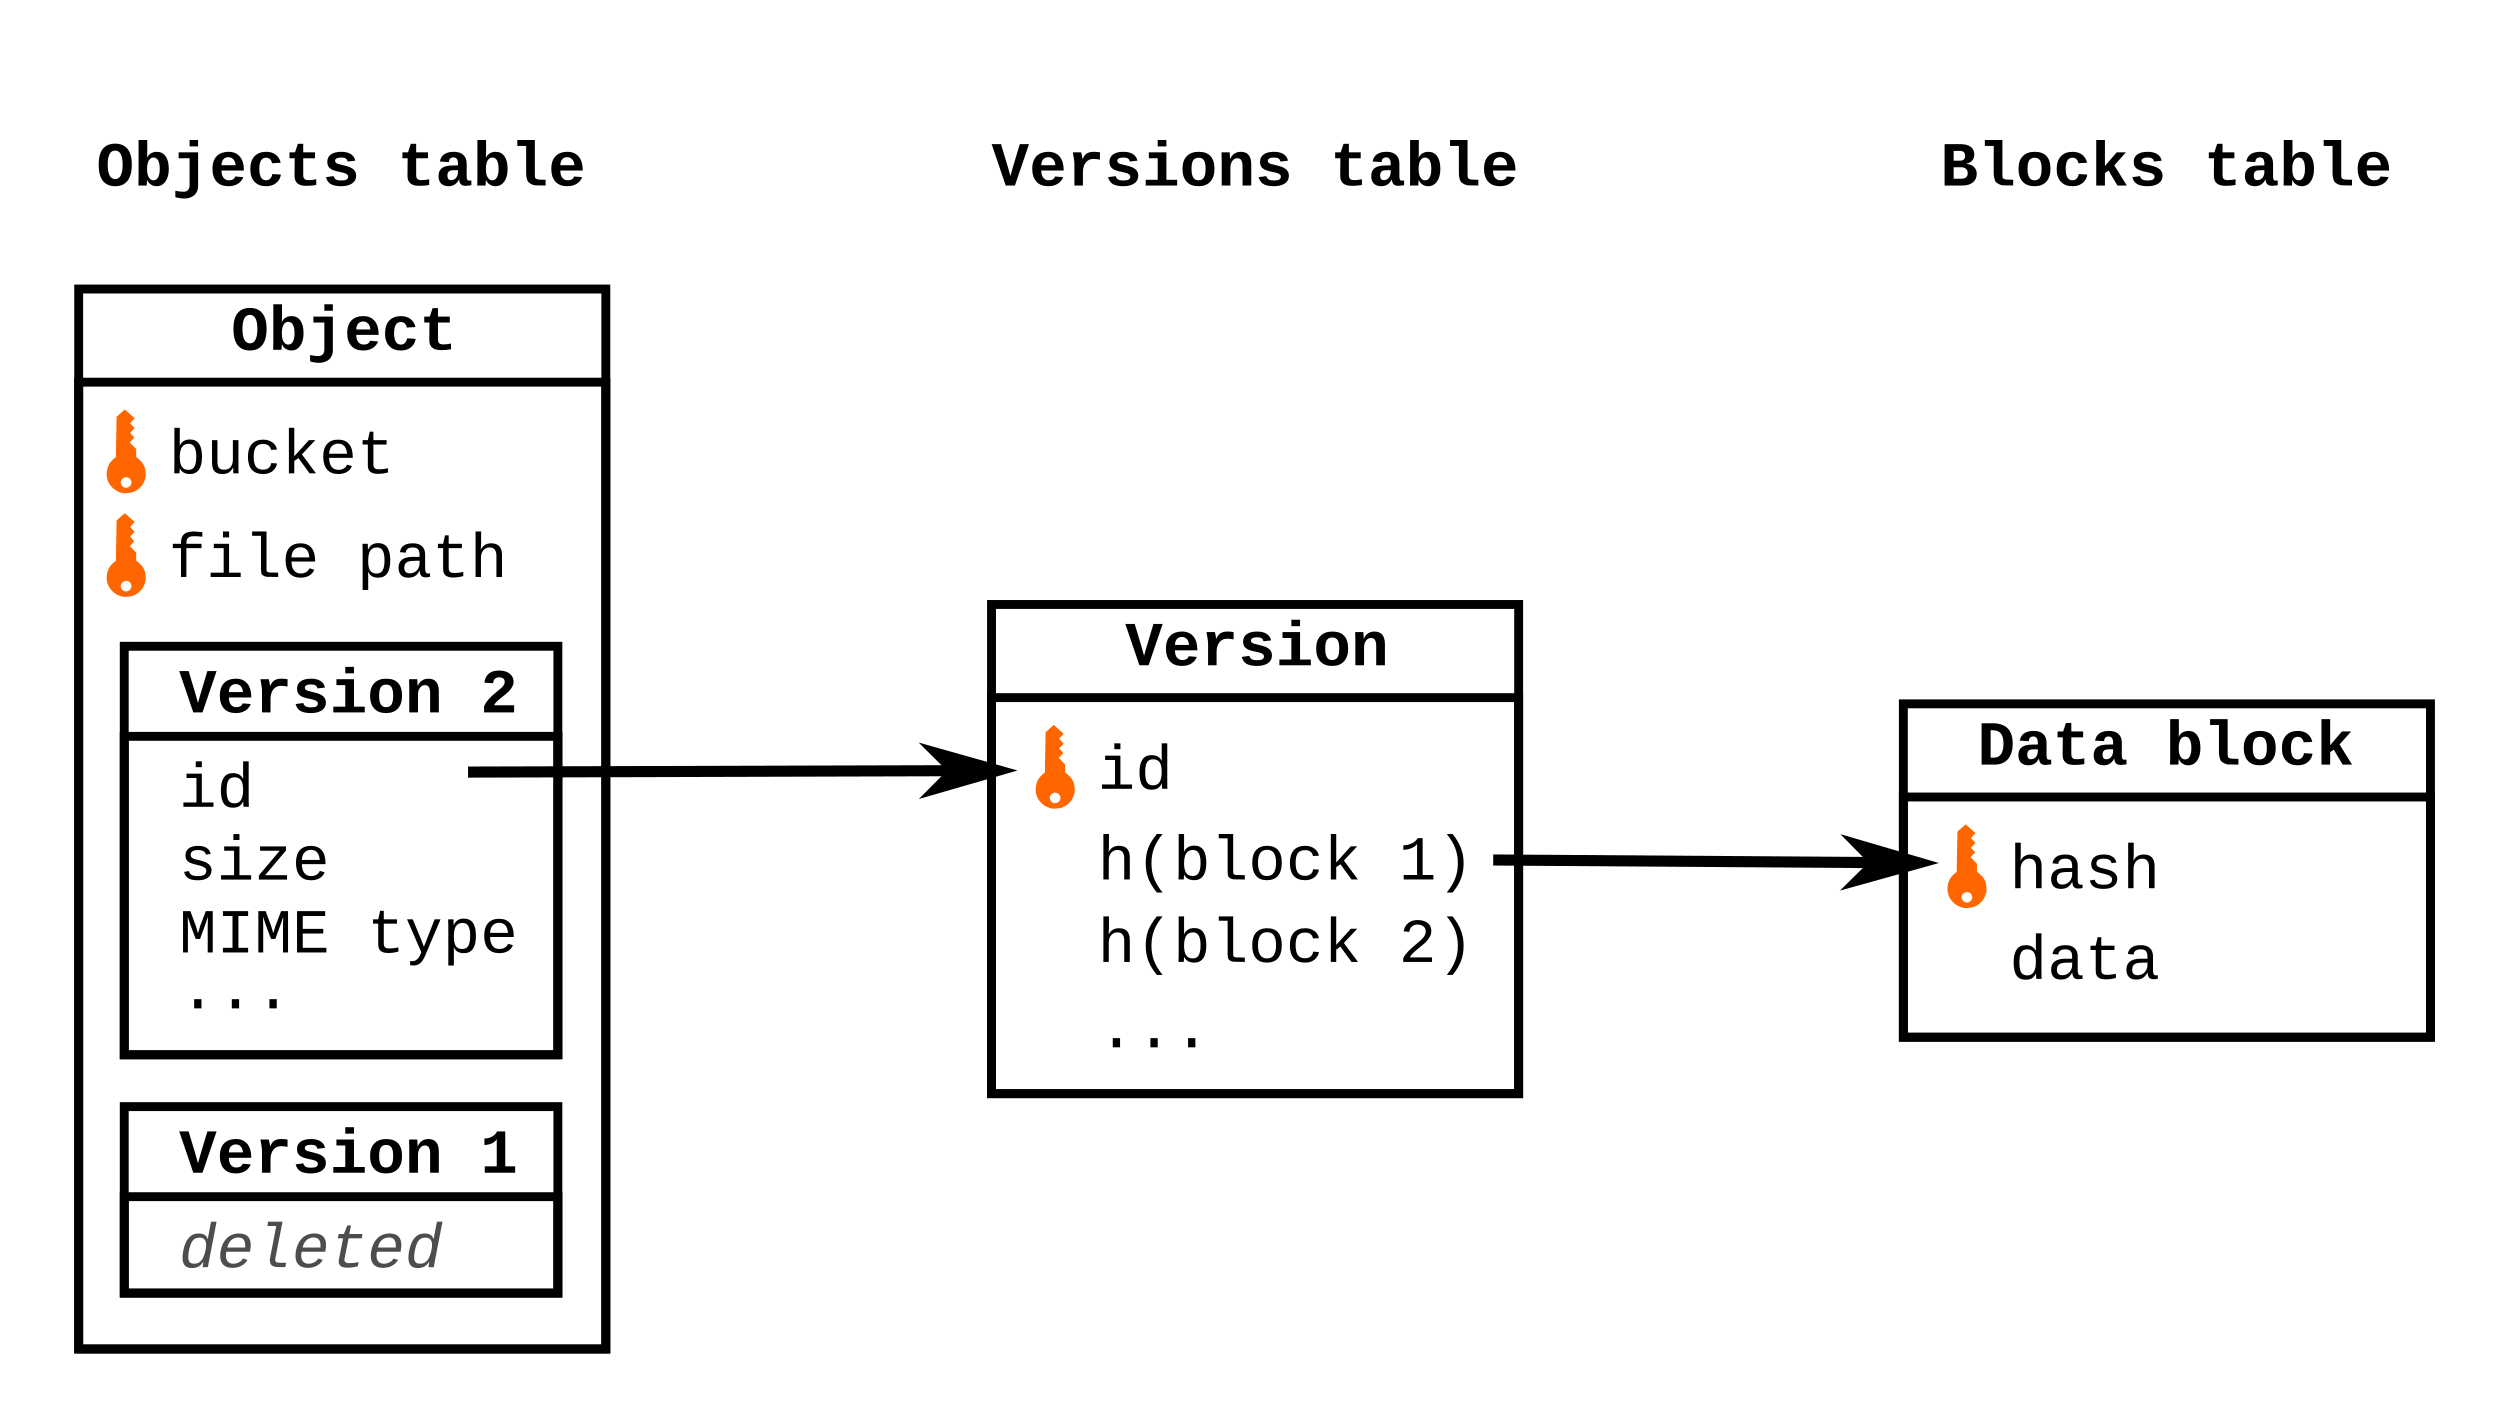
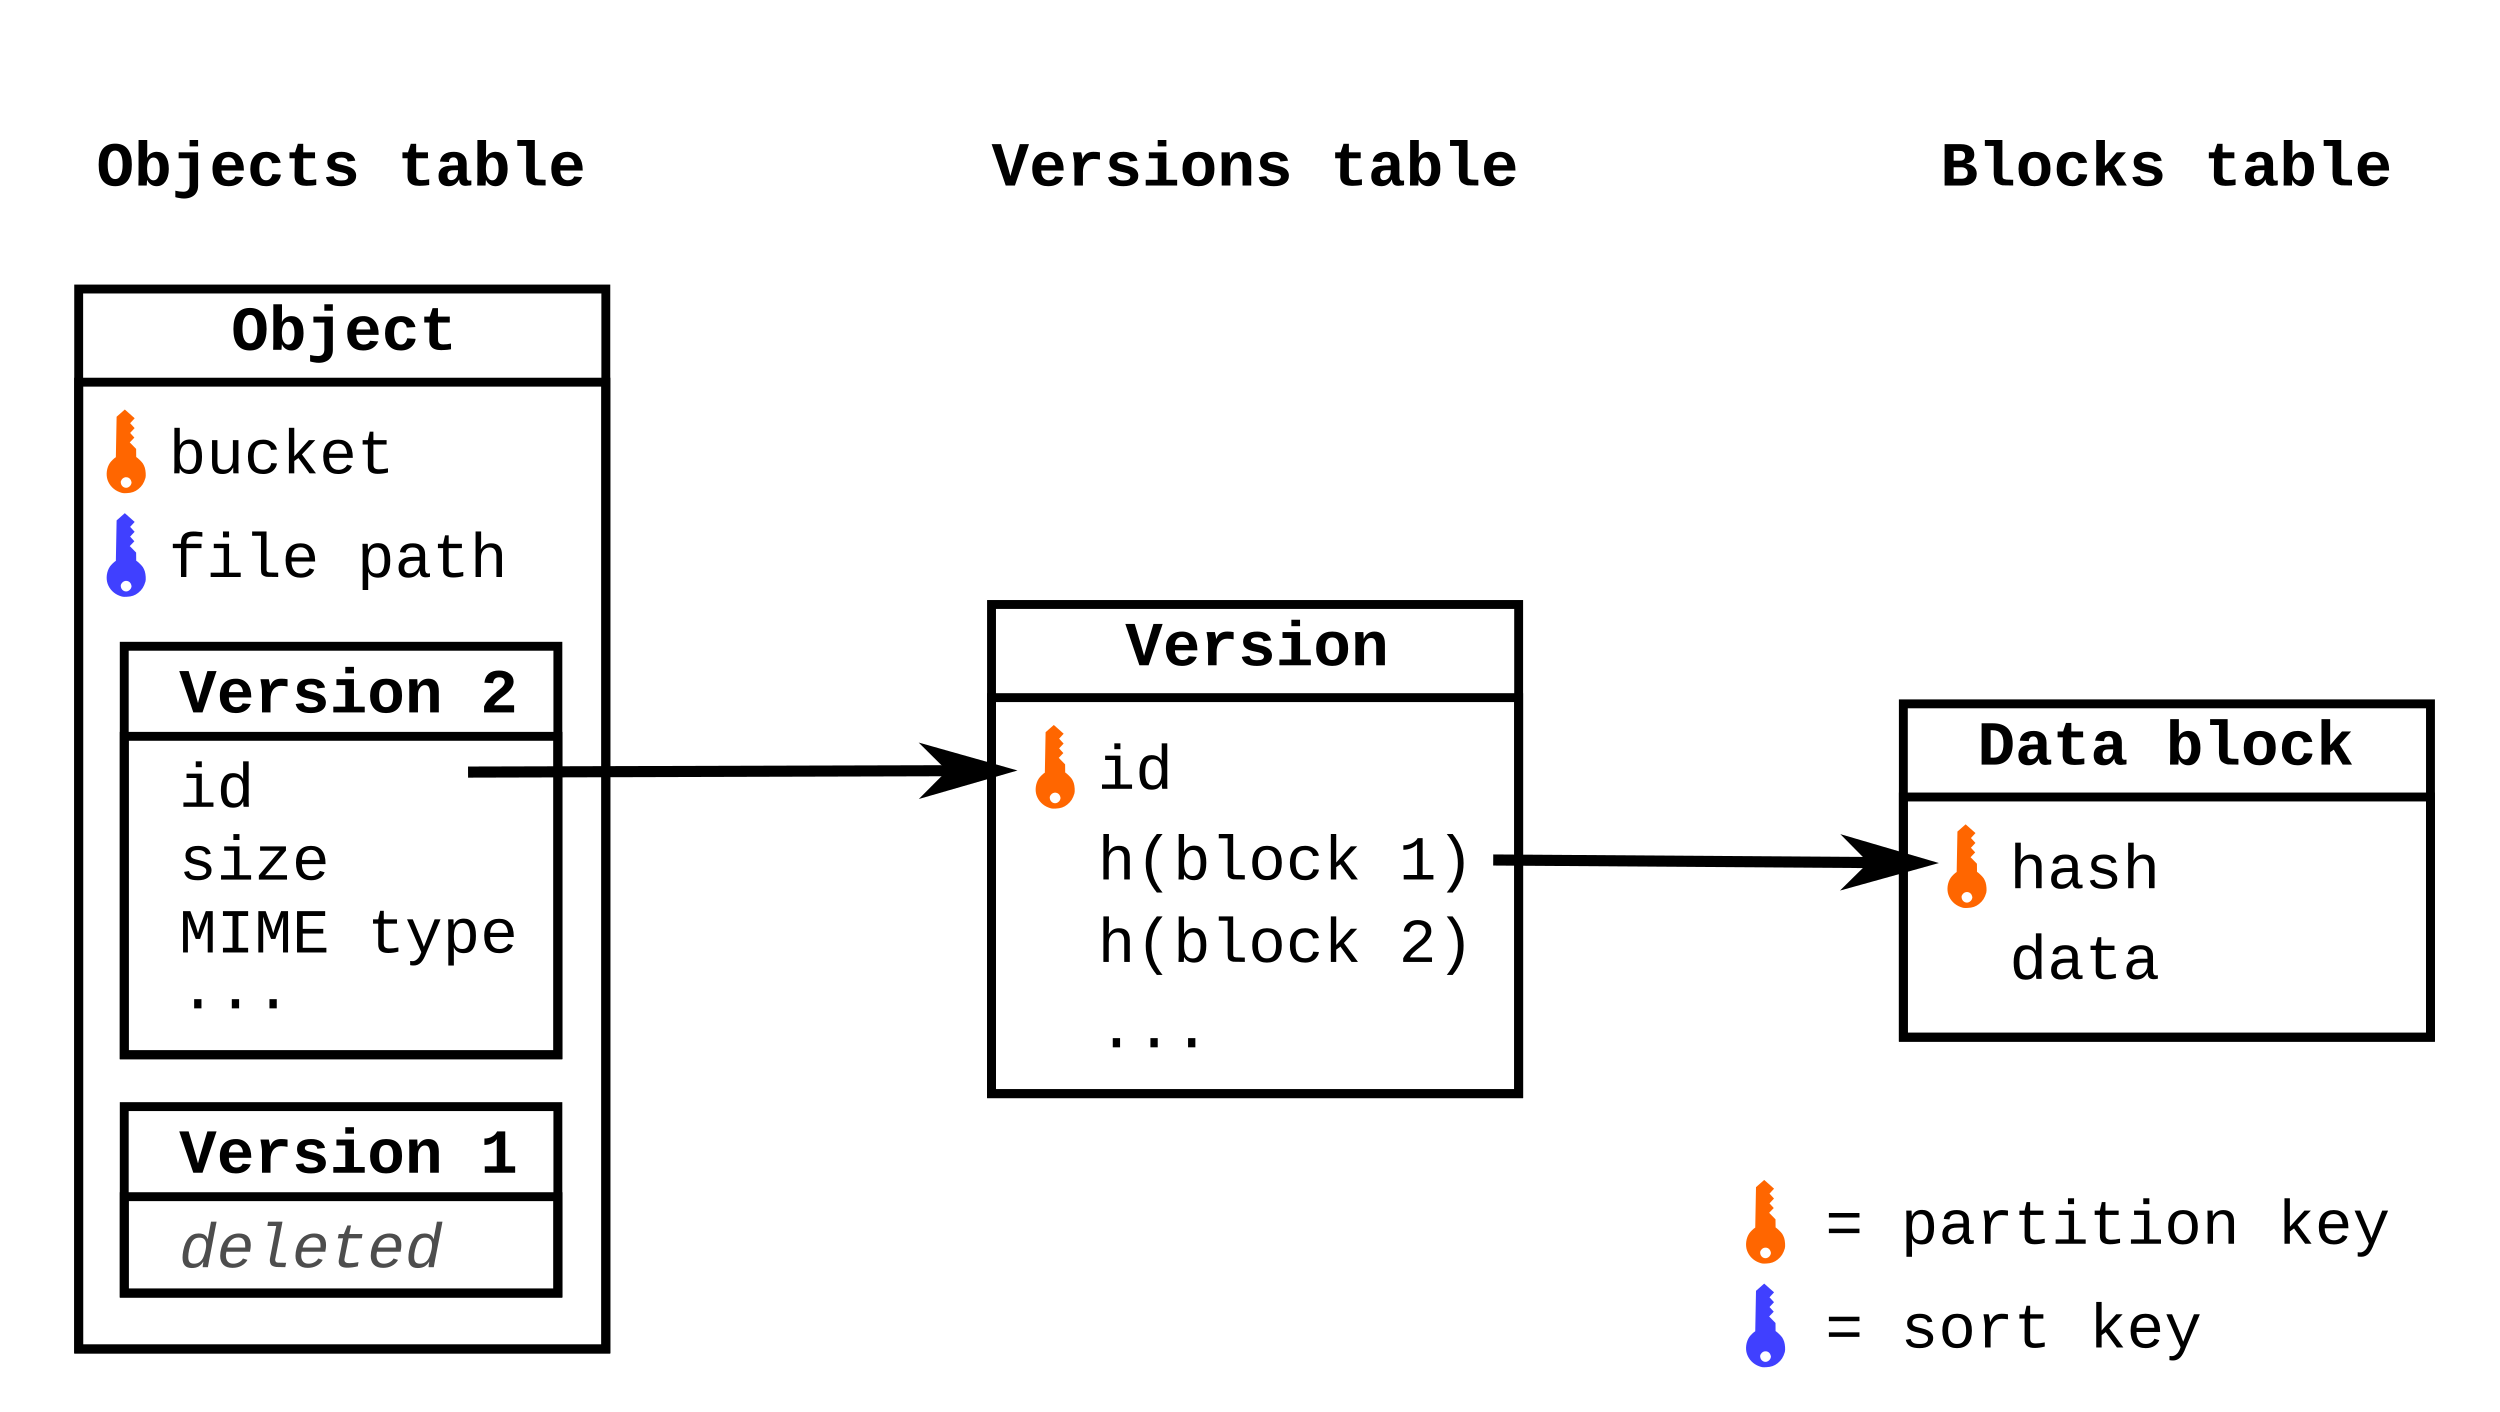
<svg xmlns="http://www.w3.org/2000/svg" width="850" height="480" viewBox="0 0 224.896 127" version="1.1" id="svg8">
  <defs id="defs2">
    <marker style="overflow:visible" id="marker1262" refX="0" refY="0" orient="auto">
      <path transform="matrix(-0.4,0,0,-0.4,-4,0)" style="fill:#000000;fill-opacity:1;fill-rule:evenodd;stroke:#000000;stroke-width:1pt;stroke-opacity:1" d="M 0,0 5,-5 -12.5,0 5,5 Z" id="path1260" />
    </marker>
    <marker style="overflow:visible" id="Arrow1Mend" refX="0" refY="0" orient="auto">
      <path transform="matrix(-0.4,0,0,-0.4,-4,0)" style="fill:#000000;fill-opacity:1;fill-rule:evenodd;stroke:#000000;stroke-width:1pt;stroke-opacity:1" d="M 0,0 5,-5 -12.5,0 5,5 Z" id="path965" />
    </marker>
    <marker style="overflow:visible" id="Arrow1Lend" refX="0" refY="0" orient="auto">
      <path transform="matrix(-0.8,0,0,-0.8,-10,0)" style="fill:#000000;fill-opacity:1;fill-rule:evenodd;stroke:#000000;stroke-width:1pt;stroke-opacity:1" d="M 0,0 5,-5 -12.5,0 5,5 Z" id="path959" />
    </marker>
  </defs>
  <g id="layer1">
    <text xml:space="preserve" style="font-style:normal;font-weight:normal;font-size:5.644px;line-height:1.25;font-family:sans-serif;fill:#000000;fill-opacity:1;stroke:none;stroke-width:0.265" x="39.571" y="38.453" id="text2025">
      <tspan id="tspan2023" x="39.571" y="38.453" style="font-size:5.644px;stroke-width:0.265" />
    </text>
    <text xml:space="preserve" style="font-style:normal;font-weight:normal;font-size:10.583px;line-height:1.25;font-family:sans-serif;fill:#000000;fill-opacity:1;stroke:none;stroke-width:0.265" x="101.958" y="92.836" id="text2139">
      <tspan id="tspan2137" x="101.958" y="92.836" style="stroke-width:0.265"> </tspan>
    </text>
    <g id="g2316" transform="translate(-11.45551,1.572249)">
      <g id="g2277">
        <rect style="fill:none;stroke:#000000;stroke-width:0.8;stroke-miterlimit:4;stroke-dasharray:none;stroke-dashoffset:0;stroke-opacity:1" id="rect833" width="47.42" height="95.353" x="18.534" y="24.428" />
        <rect style="fill:none;stroke:#000000;stroke-width:0.8;stroke-miterlimit:4;stroke-dasharray:none;stroke-dashoffset:0;stroke-opacity:1" id="rect833-3" width="47.42" height="86.973" x="18.534" y="32.808" />
        <text xml:space="preserve" style="font-style:normal;font-weight:normal;font-size:5.644px;line-height:1.25;font-family:sans-serif;fill:#000000;fill-opacity:1;stroke:none;stroke-width:0.265" x="32.251" y="29.895" id="text852">
          <tspan id="tspan850" x="32.251" y="29.895" style="font-style:normal;font-variant:normal;font-weight:bold;font-stretch:normal;font-size:5.644px;font-family:'Liberation Mono';-inkscape-font-specification:'Liberation Mono Bold';stroke-width:0.265">Object</tspan>
        </text>
      </g>
      <g id="g2066" transform="translate(-2.180782,-3.062144)">
        <g id="g1969" transform="matrix(0.1276363,0,0,0.1276363,0.7215051,24.71727)" style="fill:#ff6600;fill-opacity:1;stroke:none;stroke-opacity:1">
          <path style="fill:#ff6600;fill-opacity:1;stroke:none;stroke-width:0.265;stroke-opacity:1" d="m 203.718,154.8 c -1.115,3.751 -2.453,5.841 -5.111,7.983 -2.273,1.832 -4.667,2.66 -8.093,2.799 -2.592,0.105 -2.929,0.058 -5.029,-0.706 -3.992,-1.452 -7.163,-4.655 -8.484,-8.57 -1.284,-3.804 -0.615,-8.682 1.648,-12.017 0.873,-1.287 3.151,-3.483 4.188,-4.038 l 0.533,-28.512 5.785,-5.092 6.952,6.167 -3.211,3.49 3.176,3.455 -3.176,3.408 2.99,3.286 -3.248,3.383 4.492,4.584 0.052,5.691 c 1.069,0.648 3.82,3.24 4.695,4.563 0.452,0.682 1.068,2.02 1.37,2.972 0.629,1.989 0.881,5.785 0.473,7.155 z m -10.041,2.326 c -0.882,-3.175 -4.924,-3.789 -6.753,-1.025 -0.583,0.881 -0.69,1.289 -0.584,2.231 0.265,2.35 2.454,3.953 4.609,3.373 1.196,-0.322 2.394,-1.449 2.729,-2.566 0.307,-1.025 0.307,-0.904 -7.9e-4,-2.012 z" id="path1971" />
        </g>
        <text xml:space="preserve" style="font-style:normal;font-weight:normal;font-size:5.644px;line-height:1.25;font-family:sans-serif;fill:#000000;fill-opacity:1;stroke:none;stroke-width:0.265" x="28.81" y="44.071" id="text852-9">
          <tspan id="tspan850-4" x="28.81" y="44.071" style="font-style:normal;font-variant:normal;font-weight:normal;font-stretch:normal;font-size:5.644px;font-family:'Liberation Mono';-inkscape-font-specification:'Liberation Mono Bold';stroke-width:0.265">bucket </tspan>
        </text>
      </g>
      <g id="g2066-7" transform="translate(-2.180782,6.262762)">
        <g id="g1969-8" transform="matrix(0.1276363,0,0,0.1276363,0.7215051,24.71727)" style="fill:#ff6600;fill-opacity:1;stroke:none;stroke-opacity:1">
-           <path style="fill:#ff6600;fill-opacity:1;stroke:none;stroke-width:0.265;stroke-opacity:1" d="m 203.718,154.8 c -1.115,3.751 -2.453,5.841 -5.111,7.983 -2.273,1.832 -4.667,2.66 -8.093,2.799 -2.592,0.105 -2.929,0.058 -5.029,-0.706 -3.992,-1.452 -7.163,-4.655 -8.484,-8.57 -1.284,-3.804 -0.615,-8.682 1.648,-12.017 0.873,-1.287 3.151,-3.483 4.188,-4.038 l 0.533,-28.512 5.785,-5.092 6.952,6.167 -3.211,3.49 3.176,3.455 -3.176,3.408 2.99,3.286 -3.248,3.383 4.492,4.584 0.052,5.691 c 1.069,0.648 3.82,3.24 4.695,4.563 0.452,0.682 1.068,2.02 1.37,2.972 0.629,1.989 0.881,5.785 0.473,7.155 z m -10.041,2.326 c -0.882,-3.175 -4.924,-3.789 -6.753,-1.025 -0.583,0.881 -0.69,1.289 -0.584,2.231 0.265,2.35 2.454,3.953 4.609,3.373 1.196,-0.322 2.394,-1.449 2.729,-2.566 0.307,-1.025 0.307,-0.904 -7.9e-4,-2.012 z" id="path1971-4" />
+           <path style="fill:#4040ff;fill-opacity:1;stroke:none;stroke-width:0.265;stroke-opacity:1" d="m 203.718,154.8 c -1.115,3.751 -2.453,5.841 -5.111,7.983 -2.273,1.832 -4.667,2.66 -8.093,2.799 -2.592,0.105 -2.929,0.058 -5.029,-0.706 -3.992,-1.452 -7.163,-4.655 -8.484,-8.57 -1.284,-3.804 -0.615,-8.682 1.648,-12.017 0.873,-1.287 3.151,-3.483 4.188,-4.038 l 0.533,-28.512 5.785,-5.092 6.952,6.167 -3.211,3.49 3.176,3.455 -3.176,3.408 2.99,3.286 -3.248,3.383 4.492,4.584 0.052,5.691 c 1.069,0.648 3.82,3.24 4.695,4.563 0.452,0.682 1.068,2.02 1.37,2.972 0.629,1.989 0.881,5.785 0.473,7.155 z m -10.041,2.326 c -0.882,-3.175 -4.924,-3.789 -6.753,-1.025 -0.583,0.881 -0.69,1.289 -0.584,2.231 0.265,2.35 2.454,3.953 4.609,3.373 1.196,-0.322 2.394,-1.449 2.729,-2.566 0.307,-1.025 0.307,-0.904 -7.9e-4,-2.012 z" id="path1971-4" />
        </g>
        <text xml:space="preserve" style="font-style:normal;font-weight:normal;font-size:5.644px;line-height:1.25;font-family:sans-serif;fill:#000000;fill-opacity:1;stroke:none;stroke-width:0.265" x="28.81" y="44.071" id="text852-9-5">
          <tspan id="tspan850-4-0" x="28.81" y="44.071" style="font-style:normal;font-variant:normal;font-weight:normal;font-stretch:normal;font-size:5.644px;font-family:'Liberation Mono';-inkscape-font-specification:'Liberation Mono Bold';stroke-width:0.265">file path </tspan>
+         </text>
+         <path style="fill:#ff6600;fill-opacity:1;stroke:none;stroke-width:0.034;stroke-opacity:1" d="m 174.2,104.456 c -0.142,0.479 -0.313,0.746 -0.652,1.019 -0.29,0.234 -0.596,0.339 -1.033,0.357 -0.331,0.013 -0.374,0.007 -0.642,-0.09 -0.51,-0.185 -0.914,-0.594 -1.083,-1.094 -0.164,-0.486 -0.079,-1.108 0.21,-1.534 0.111,-0.164 0.402,-0.445 0.535,-0.515 l 0.068,-3.639 0.738,-0.65 0.887,0.787 -0.41,0.445 0.405,0.441 -0.405,0.435 0.382,0.419 -0.415,0.432 0.573,0.585 0.007,0.726 c 0.136,0.083 0.488,0.414 0.599,0.582 0.058,0.087 0.136,0.258 0.175,0.379 0.08,0.254 0.112,0.738 0.06,0.913 z m -1.282,0.297 c -0.113,-0.405 -0.628,-0.484 -0.862,-0.131 -0.074,0.113 -0.088,0.164 -0.074,0.285 0.034,0.3 0.313,0.504 0.588,0.43 0.153,-0.041 0.306,-0.185 0.348,-0.328 0.039,-0.131 0.039,-0.115 -1e-4,-0.257 z" id="path1971-3" />
+         <text xml:space="preserve" style="font-style:normal;font-weight:normal;font-size:5.644px;line-height:1.25;font-family:sans-serif;fill:#000000;fill-opacity:1;stroke:none;stroke-width:0.265" x="177.847" y="104.051" id="text852-9-6">
+           <tspan id="tspan850-4-7" x="177.847" y="104.051" style="font-style:normal;font-variant:normal;font-weight:normal;font-stretch:normal;font-size:5.644px;font-family:'Liberation Mono';-inkscape-font-specification:'Liberation Mono Bold';stroke-width:0.265">= partition key </tspan>
+         </text>
+         <path style="fill:#4040ff;fill-opacity:1;stroke:none;stroke-width:0.034;stroke-opacity:1" d="m 174.2,113.781 c -0.142,0.479 -0.313,0.746 -0.652,1.019 -0.29,0.234 -0.596,0.339 -1.033,0.357 -0.331,0.013 -0.374,0.007 -0.642,-0.09 -0.51,-0.185 -0.914,-0.594 -1.083,-1.094 -0.164,-0.486 -0.079,-1.108 0.21,-1.534 0.111,-0.164 0.402,-0.445 0.535,-0.515 l 0.068,-3.639 0.738,-0.65 0.887,0.787 -0.41,0.445 0.405,0.441 -0.405,0.435 0.382,0.419 -0.415,0.432 0.573,0.585 0.007,0.726 c 0.136,0.083 0.488,0.414 0.599,0.582 0.058,0.087 0.136,0.258 0.175,0.379 0.08,0.254 0.112,0.738 0.06,0.913 z m -1.282,0.297 c -0.113,-0.405 -0.628,-0.484 -0.862,-0.131 -0.074,0.113 -0.088,0.164 -0.074,0.285 0.034,0.3 0.313,0.504 0.588,0.43 0.153,-0.041 0.306,-0.185 0.348,-0.328 0.039,-0.131 0.039,-0.115 -1e-4,-0.257 z" id="path1971-4-5" />
+         <text xml:space="preserve" style="font-style:normal;font-weight:normal;font-size:5.644px;line-height:1.25;font-family:sans-serif;fill:#000000;fill-opacity:1;stroke:none;stroke-width:0.265" x="177.847" y="113.376" id="text852-9-5-3">
+           <tspan id="tspan850-4-0-5" x="177.847" y="113.376" style="font-style:normal;font-variant:normal;font-weight:normal;font-stretch:normal;font-size:5.644px;font-family:'Liberation Mono';-inkscape-font-specification:'Liberation Mono Bold';stroke-width:0.265">= sort key </tspan>
        </text>
      </g>
      <g id="g2161" transform="translate(-62.2644,-59.33311)">
        <g id="g2271" transform="translate(0,67.04282)">
          <rect style="fill:none;stroke:#000000;stroke-width:0.8;stroke-miterlimit:4;stroke-dasharray:none;stroke-dashoffset:0;stroke-opacity:1" id="rect833-6" width="39.008" height="16.776" x="84.897" y="90.267" />
          <rect style="fill:none;stroke:#000000;stroke-width:0.8;stroke-miterlimit:4;stroke-dasharray:none;stroke-dashoffset:0;stroke-opacity:1" id="rect833-3-1" width="39.008" height="8.674" x="84.897" y="98.369" />
          <text xml:space="preserve" style="font-style:normal;font-weight:normal;font-size:5.644px;line-height:1.25;font-family:sans-serif;fill:#000000;fill-opacity:1;stroke:none;stroke-width:0.265" x="89.827" y="96.213" id="text852-0">
            <tspan id="tspan850-6" x="89.827" y="96.213" style="font-style:normal;font-variant:normal;font-weight:bold;font-stretch:normal;font-size:5.644px;font-family:'Liberation Mono';-inkscape-font-specification:'Liberation Mono Bold';stroke-width:0.265">Version 1</tspan>
          </text>
          <text xml:space="preserve" style="font-style:normal;font-weight:normal;font-size:5.644px;line-height:1.25;font-family:sans-serif;fill:#000000;fill-opacity:1;stroke:none;stroke-width:0.265" x="89.827" y="104.71" id="text852-0-3">
            <tspan id="tspan850-6-2" x="89.827" y="104.71" style="font-style:italic;font-variant:normal;font-weight:normal;font-stretch:normal;font-size:5.644px;font-family:'Liberation Mono';-inkscape-font-specification:'Liberation Mono Bold';fill:#4d4d4d;stroke-width:0.265">deleted</tspan>
          </text>
        </g>
      </g>
      <g id="g2263" transform="translate(0,-22.7912)">
        <g id="g2161-1" transform="translate(-62.2644,-10.91084)">
          <rect style="fill:none;stroke:#000000;stroke-width:0.8;stroke-miterlimit:4;stroke-dasharray:none;stroke-dashoffset:0;stroke-opacity:1" id="rect833-6-5" width="39.008" height="36.75" x="84.897" y="90.267" />
          <rect style="fill:none;stroke:#000000;stroke-width:0.8;stroke-miterlimit:4;stroke-dasharray:none;stroke-dashoffset:0;stroke-opacity:1" id="rect833-3-1-5" width="39.008" height="28.647" x="84.897" y="98.369" />
          <text xml:space="preserve" style="font-style:normal;font-weight:normal;font-size:5.644px;line-height:1.25;font-family:sans-serif;fill:#000000;fill-opacity:1;stroke:none;stroke-width:0.265" x="89.827" y="96.213" id="text852-0-4">
            <tspan id="tspan850-6-7" x="89.827" y="96.213" style="font-style:normal;font-variant:normal;font-weight:bold;font-stretch:normal;font-size:5.644px;font-family:'Liberation Mono';-inkscape-font-specification:'Liberation Mono Bold';stroke-width:0.265">Version 2</tspan>
          </text>
          <text xml:space="preserve" style="font-style:normal;font-weight:normal;font-size:5.644px;line-height:1.25;font-family:sans-serif;fill:#000000;fill-opacity:1;stroke:none;stroke-width:0.265" x="89.827" y="104.71" id="text852-0-3-6">
            <tspan id="tspan850-6-2-5" x="89.827" y="104.71" style="font-style:normal;font-variant:normal;font-weight:normal;font-stretch:normal;font-size:5.644px;font-family:'Liberation Mono';-inkscape-font-specification:'Liberation Mono Bold';fill:#000000;stroke-width:0.265">id</tspan>
          </text>
        </g>
        <text xml:space="preserve" style="font-style:normal;font-weight:normal;font-size:5.644px;line-height:1.25;font-family:sans-serif;fill:#000000;fill-opacity:1;stroke:none;stroke-width:0.265" x="27.563" y="100.341" id="text852-0-3-6-6">
          <tspan id="tspan850-6-2-5-9" x="27.563" y="100.341" style="font-style:normal;font-variant:normal;font-weight:normal;font-stretch:normal;font-size:5.644px;font-family:'Liberation Mono';-inkscape-font-specification:'Liberation Mono Bold';fill:#000000;stroke-width:0.265">size</tspan>
        </text>
        <text xml:space="preserve" style="font-style:normal;font-weight:normal;font-size:5.644px;line-height:1.25;font-family:sans-serif;fill:#000000;fill-opacity:1;stroke:none;stroke-width:0.265" x="27.563" y="106.903" id="text852-0-3-6-6-3">
          <tspan id="tspan850-6-2-5-9-7" x="27.563" y="106.903" style="font-style:normal;font-variant:normal;font-weight:normal;font-stretch:normal;font-size:5.644px;font-family:'Liberation Mono';-inkscape-font-specification:'Liberation Mono Bold';fill:#000000;stroke-width:0.265">MIME type</tspan>
        </text>
        <text xml:space="preserve" style="font-style:normal;font-weight:normal;font-size:5.644px;line-height:1.25;font-family:sans-serif;fill:#000000;fill-opacity:1;stroke:none;stroke-width:0.265" x="27.563" y="111.928" id="text852-0-3-6-6-3-4">
          <tspan id="tspan850-6-2-5-9-7-5" x="27.563" y="111.928" style="font-style:normal;font-variant:normal;font-weight:normal;font-stretch:normal;font-size:5.644px;font-family:'Liberation Mono';-inkscape-font-specification:'Liberation Mono Bold';fill:#000000;stroke-width:0.265">...</tspan>
        </text>
      </g>
    </g>
    <g id="g898" transform="translate(-6.248432,29.95006)">
      <rect style="fill:none;stroke:#000000;stroke-width:0.8;stroke-miterlimit:4;stroke-dasharray:none;stroke-dashoffset:0;stroke-opacity:1" id="rect833-7" width="47.42" height="44.008" x="95.444" y="24.428" />
      <rect style="fill:none;stroke:#000000;stroke-width:0.8;stroke-miterlimit:4;stroke-dasharray:none;stroke-dashoffset:0;stroke-opacity:1" id="rect833-3-4" width="47.42" height="35.627" x="95.444" y="32.808" />
      <text xml:space="preserve" style="font-style:normal;font-weight:normal;font-size:5.644px;line-height:1.25;font-family:sans-serif;fill:#000000;fill-opacity:1;stroke:none;stroke-width:0.265" x="107.466" y="29.895" id="text852-4">
        <tspan id="tspan850-3" x="107.466" y="29.895" style="font-style:normal;font-variant:normal;font-weight:bold;font-stretch:normal;font-size:5.644px;font-family:'Liberation Mono';-inkscape-font-specification:'Liberation Mono Bold';stroke-width:0.265">Version</tspan>
      </text>
      <path style="fill:#ff6600;fill-opacity:1;stroke:none;stroke-width:0.034;stroke-opacity:1" d="m 102.906,41.413 c -0.142,0.479 -0.313,0.746 -0.652,1.019 -0.29,0.234 -0.596,0.339 -1.033,0.357 -0.331,0.013 -0.374,0.007 -0.642,-0.09 -0.51,-0.185 -0.914,-0.594 -1.083,-1.094 -0.164,-0.486 -0.078,-1.108 0.21,-1.534 0.111,-0.164 0.402,-0.445 0.535,-0.515 l 0.068,-3.639 0.738,-0.65 0.887,0.787 -0.41,0.445 0.405,0.441 -0.405,0.435 0.382,0.419 -0.415,0.432 0.573,0.585 0.007,0.726 c 0.136,0.083 0.488,0.414 0.599,0.582 0.058,0.087 0.136,0.258 0.175,0.379 0.08,0.254 0.112,0.738 0.06,0.913 z m -1.282,0.297 c -0.113,-0.405 -0.628,-0.484 -0.862,-0.131 -0.074,0.112 -0.088,0.164 -0.074,0.285 0.034,0.3 0.313,0.504 0.588,0.43 0.153,-0.041 0.306,-0.185 0.348,-0.328 0.039,-0.131 0.039,-0.115 -1e-4,-0.257 z" id="path1971-0" />
      <text xml:space="preserve" style="font-style:normal;font-weight:normal;font-size:5.644px;line-height:1.25;font-family:sans-serif;fill:#000000;fill-opacity:1;stroke:none;stroke-width:0.265" x="104.992" y="41.009" id="text852-9-7">
        <tspan id="tspan850-4-8" x="104.992" y="41.009" style="font-style:normal;font-variant:normal;font-weight:normal;font-stretch:normal;font-size:5.644px;font-family:'Liberation Mono';-inkscape-font-specification:'Liberation Mono Bold';stroke-width:0.265">id </tspan>
      </text>
      <text xml:space="preserve" style="font-style:normal;font-weight:normal;font-size:5.644px;line-height:1.25;font-family:sans-serif;fill:#000000;fill-opacity:1;stroke:none;stroke-width:0.265" x="104.992" y="49.168" id="text852-9-7-6">
        <tspan id="tspan850-4-8-8" x="104.992" y="49.168" style="font-style:normal;font-variant:normal;font-weight:normal;font-stretch:normal;font-size:5.644px;font-family:'Liberation Mono';-inkscape-font-specification:'Liberation Mono Bold';stroke-width:0.265">h(block 1)</tspan>
      </text>
      <text xml:space="preserve" style="font-style:normal;font-weight:normal;font-size:5.644px;line-height:1.25;font-family:sans-serif;fill:#000000;fill-opacity:1;stroke:none;stroke-width:0.265" x="104.992" y="56.583" id="text852-9-7-6-8">
        <tspan id="tspan850-4-8-8-4" x="104.992" y="56.583" style="font-style:normal;font-variant:normal;font-weight:normal;font-stretch:normal;font-size:5.644px;font-family:'Liberation Mono';-inkscape-font-specification:'Liberation Mono Bold';stroke-width:0.265">h(block 2)</tspan>
      </text>
      <text xml:space="preserve" style="font-style:normal;font-weight:normal;font-size:5.644px;line-height:1.25;font-family:sans-serif;fill:#000000;fill-opacity:1;stroke:none;stroke-width:0.265" x="104.992" y="64.266" id="text852-9-7-6-3">
        <tspan id="tspan850-4-8-8-1" x="104.992" y="64.266" style="font-style:normal;font-variant:normal;font-weight:normal;font-stretch:normal;font-size:5.644px;font-family:'Liberation Mono';-inkscape-font-specification:'Liberation Mono Bold';stroke-width:0.265">...</tspan>
      </text>
    </g>
    <g id="g898-3" transform="translate(75.77778,38.88866)">
      <rect style="fill:none;stroke:#000000;stroke-width:0.8;stroke-miterlimit:4;stroke-dasharray:none;stroke-dashoffset:0;stroke-opacity:1" id="rect833-7-6" width="47.42" height="29.989" x="95.444" y="24.428" />
      <rect style="fill:none;stroke:#000000;stroke-width:0.8;stroke-miterlimit:4;stroke-dasharray:none;stroke-dashoffset:0;stroke-opacity:1" id="rect833-3-4-7" width="47.42" height="21.609" x="95.444" y="32.808" />
      <text xml:space="preserve" style="font-style:normal;font-weight:normal;font-size:5.644px;line-height:1.25;font-family:sans-serif;fill:#000000;fill-opacity:1;stroke:none;stroke-width:0.265" x="102.111" y="29.895" id="text852-4-5">
        <tspan id="tspan850-3-3" x="102.111" y="29.895" style="font-style:normal;font-variant:normal;font-weight:bold;font-stretch:normal;font-size:5.644px;font-family:'Liberation Mono';-inkscape-font-specification:'Liberation Mono Bold';stroke-width:0.265">Data block</tspan>
      </text>
      <path style="fill:#ff6600;fill-opacity:1;stroke:none;stroke-width:0.034;stroke-opacity:1" d="m 102.906,41.413 c -0.142,0.479 -0.313,0.746 -0.652,1.019 -0.29,0.234 -0.596,0.339 -1.033,0.357 -0.331,0.013 -0.374,0.007 -0.642,-0.09 -0.51,-0.185 -0.914,-0.594 -1.083,-1.094 -0.164,-0.486 -0.078,-1.108 0.21,-1.534 0.111,-0.164 0.402,-0.445 0.535,-0.515 l 0.068,-3.639 0.738,-0.65 0.887,0.787 -0.41,0.445 0.405,0.441 -0.405,0.435 0.382,0.419 -0.415,0.432 0.573,0.585 0.007,0.726 c 0.136,0.083 0.488,0.414 0.599,0.582 0.058,0.087 0.136,0.258 0.175,0.379 0.08,0.254 0.112,0.738 0.06,0.913 z m -1.282,0.297 c -0.113,-0.405 -0.628,-0.484 -0.862,-0.131 -0.074,0.112 -0.088,0.164 -0.074,0.285 0.034,0.3 0.313,0.504 0.588,0.43 0.153,-0.041 0.306,-0.185 0.348,-0.328 0.039,-0.131 0.039,-0.115 -1e-4,-0.257 z" id="path1971-0-5" />
      <text xml:space="preserve" style="font-style:normal;font-weight:normal;font-size:5.644px;line-height:1.25;font-family:sans-serif;fill:#000000;fill-opacity:1;stroke:none;stroke-width:0.265" x="104.992" y="41.009" id="text852-9-7-62">
        <tspan id="tspan850-4-8-9" x="104.992" y="41.009" style="font-style:normal;font-variant:normal;font-weight:normal;font-stretch:normal;font-size:5.644px;font-family:'Liberation Mono';-inkscape-font-specification:'Liberation Mono Bold';stroke-width:0.265">hash </tspan>
      </text>
      <text xml:space="preserve" style="font-style:normal;font-weight:normal;font-size:5.644px;line-height:1.25;font-family:sans-serif;fill:#000000;fill-opacity:1;stroke:none;stroke-width:0.265" x="104.992" y="49.168" id="text852-9-7-6-1">
        <tspan id="tspan850-4-8-8-2" x="104.992" y="49.168" style="font-style:normal;font-variant:normal;font-weight:normal;font-stretch:normal;font-size:5.644px;font-family:'Liberation Mono';-inkscape-font-specification:'Liberation Mono Bold';stroke-width:0.265">data</tspan>
      </text>
    </g>
    <path style="fill:none;stroke:#000000;stroke-width:1;stroke-linecap:butt;stroke-linejoin:miter;stroke-miterlimit:4;stroke-dasharray:none;stroke-opacity:1;marker-end:url(#Arrow1Mend)" d="M 42.105,69.456 89.564,69.317" id="path954" />
    <path style="fill:none;stroke:#000000;stroke-width:1;stroke-linecap:butt;stroke-linejoin:miter;stroke-miterlimit:4;stroke-dasharray:none;stroke-opacity:1;marker-end:url(#marker1262)" d="m 134.326,77.363 38.126,0.261" id="path1258" />
    <text xml:space="preserve" style="font-style:normal;font-weight:normal;font-size:5.644px;line-height:1.25;font-family:sans-serif;fill:#000000;fill-opacity:1;stroke:none;stroke-width:0.265" x="8.673" y="16.687" id="text852-3">
      <tspan id="tspan850-67" x="8.673" y="16.687" style="font-style:normal;font-variant:normal;font-weight:bold;font-stretch:normal;font-size:5.644px;font-family:'Liberation Mono';-inkscape-font-specification:'Liberation Mono Bold';stroke-width:0.265">Objects table </tspan>
    </text>
    <text xml:space="preserve" style="font-style:normal;font-weight:normal;font-size:5.644px;line-height:1.25;font-family:sans-serif;fill:#000000;fill-opacity:1;stroke:none;stroke-width:0.265" x="89.19" y="16.687" id="text852-3-5">
      <tspan id="tspan850-67-3" x="89.19" y="16.687" style="font-style:normal;font-variant:normal;font-weight:bold;font-stretch:normal;font-size:5.644px;font-family:'Liberation Mono';-inkscape-font-specification:'Liberation Mono Bold';stroke-width:0.265">Versions table </tspan>
    </text>
    <text xml:space="preserve" style="font-style:normal;font-weight:normal;font-size:5.644px;line-height:1.25;font-family:sans-serif;fill:#000000;fill-opacity:1;stroke:none;stroke-width:0.265" x="174.557" y="16.687" id="text852-3-56">
      <tspan id="tspan850-67-2" x="174.557" y="16.687" style="font-style:normal;font-variant:normal;font-weight:bold;font-stretch:normal;font-size:5.644px;font-family:'Liberation Mono';-inkscape-font-specification:'Liberation Mono Bold';stroke-width:0.265">Blocks table</tspan>
    </text>
  </g>
</svg>
